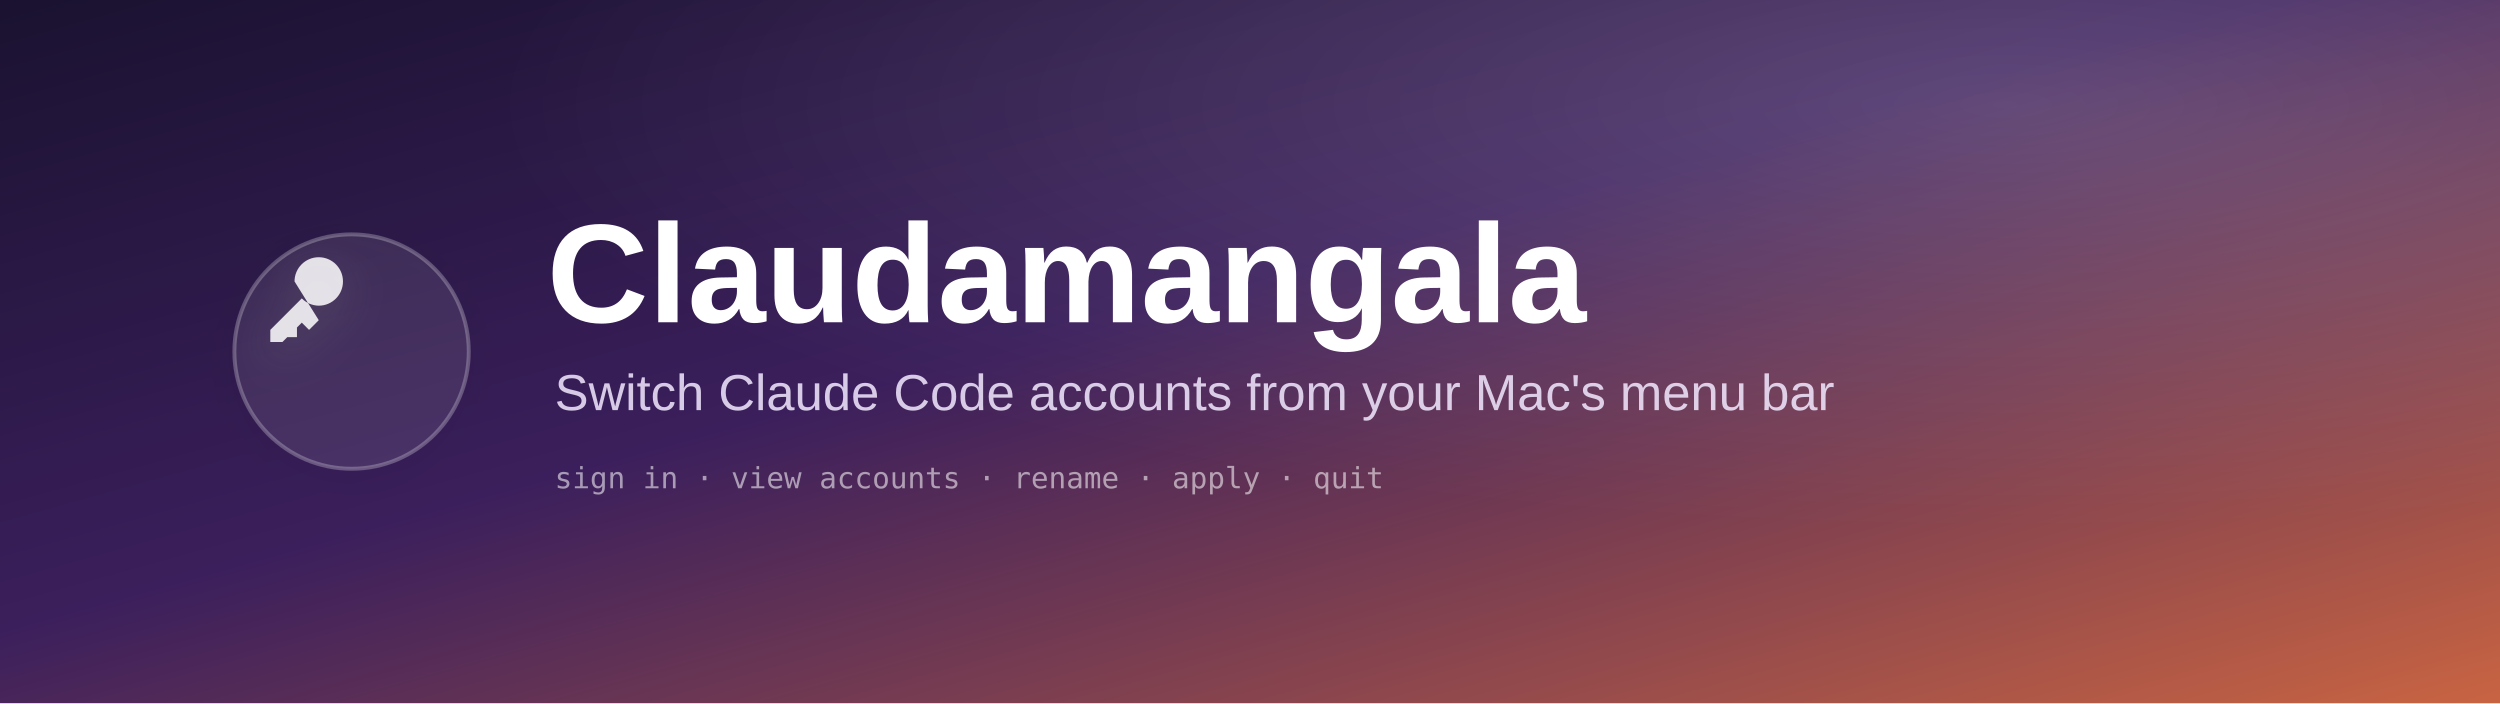
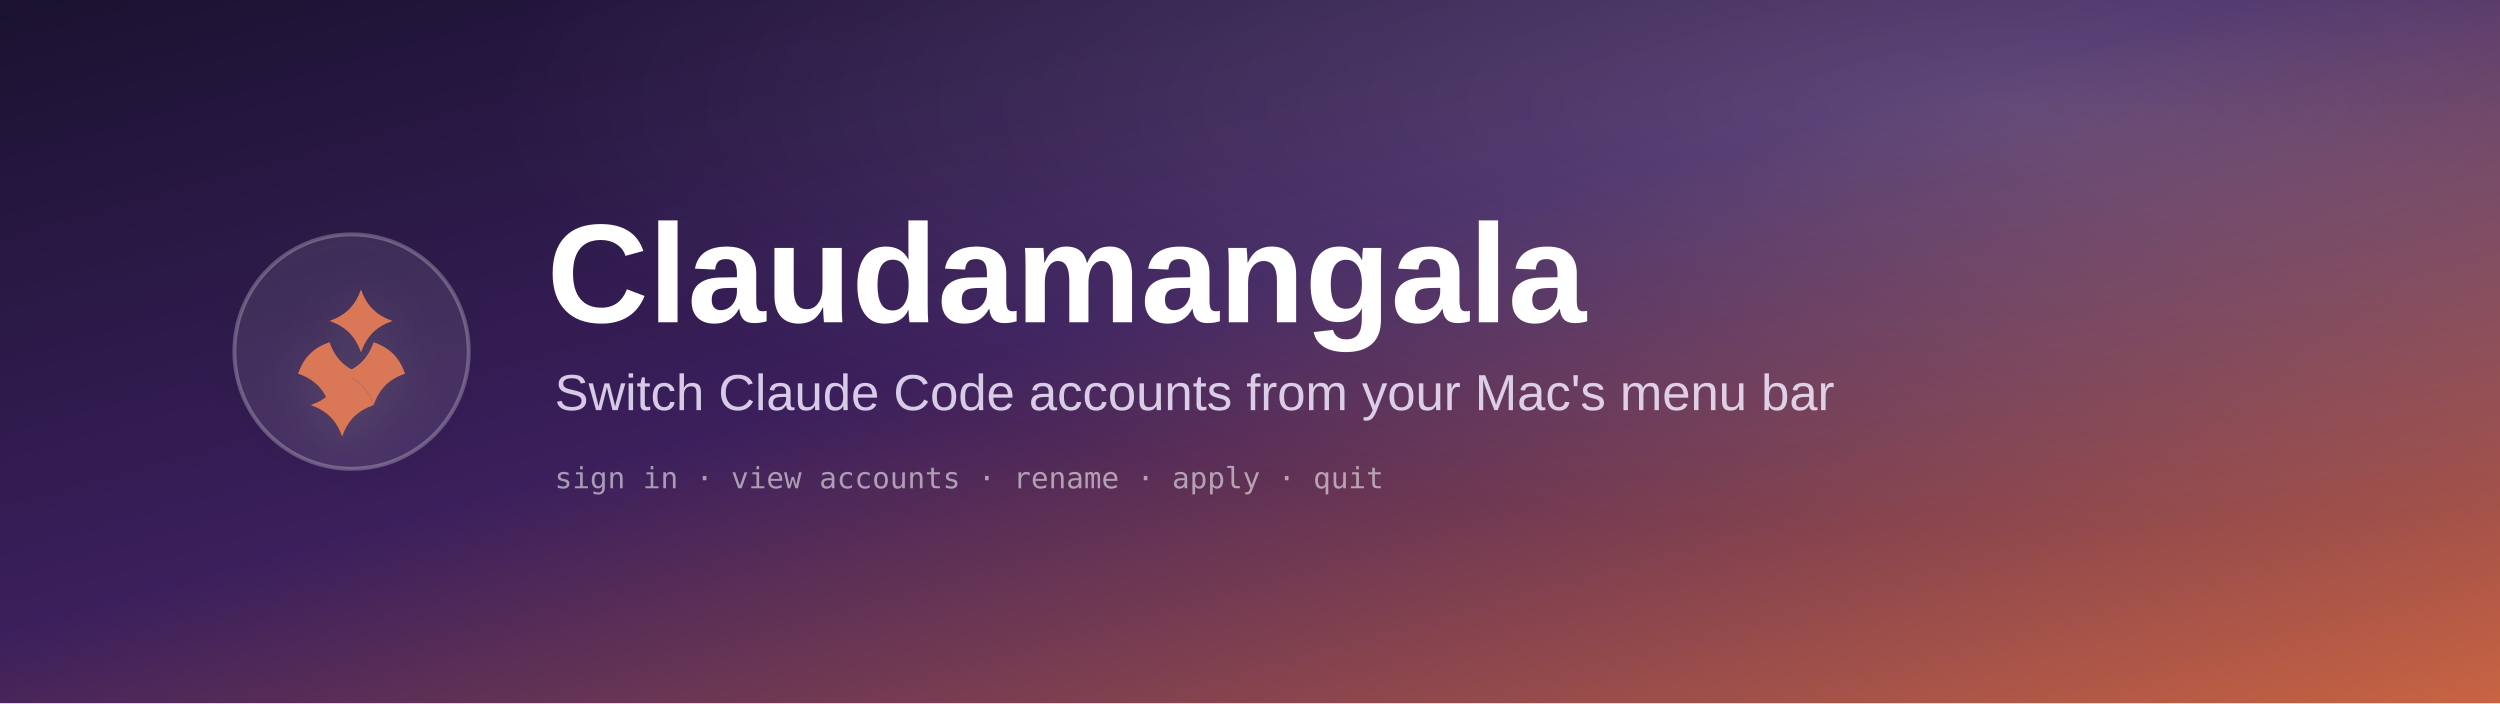
<svg xmlns="http://www.w3.org/2000/svg" width="1280" height="360" viewBox="0 0 1280 360">
  <defs>
    <linearGradient id="bg" x1="0%" y1="0%" x2="100%" y2="100%">
      <stop offset="0%" stop-color="#1a1230" />
      <stop offset="45%" stop-color="#3b1f5c" />
      <stop offset="100%" stop-color="#c96442" />
    </linearGradient>
    <radialGradient id="glow" cx="80%" cy="15%" r="60%">
      <stop offset="0%" stop-color="#ffffff" stop-opacity="0.18" />
      <stop offset="100%" stop-color="#ffffff" stop-opacity="0" />
    </radialGradient>
    <filter id="soft" x="-20%" y="-20%" width="140%" height="140%">
      <feDropShadow dx="0" dy="6" stdDeviation="10" flood-color="#000000" flood-opacity="0.35" />
    </filter>
  </defs>
  <rect width="1280" height="360" fill="url(#bg)" />
  <rect width="1280" height="360" fill="url(#glow)" />
  <g transform="translate(120,120)" filter="url(#soft)">
    <circle cx="60" cy="60" r="60" fill="#ffffff" fill-opacity="0.08" />
    <circle cx="60" cy="60" r="60" fill="none" stroke="#ffffff" stroke-opacity="0.25" stroke-width="2" />
-     <path d="M40 55 a20 20 0 1 1 20 20 a20 20 0 0 1 -14 -6 l-26 26 v10 h10 l4 -4 h8 v-8 l4 -4 l6 6 l8 -8 z" transform="translate(6,-10) scale(0.62)" fill="#ffffff" fill-opacity="0.85" />
+     <g transform="translate(60,60) scale(0.34)">
+       <path fill="#D97757" d="M14.2-93.5c-8.8 24.6-22.8 38.6-47.4 47.4 24.6 8.8 38.6 22.8 47.4 47.4 8.8-24.6 22.8-38.6 47.4-47.4-24.6-8.8-38.6-22.8-47.4-47.4Z" />
+       <path fill="#D97757" d="M-33.2-14.2c-24.6 8.8-38.6 22.8-47.4 47.4 24.6-8.8 38.6-22.8 47.4-47.4 8.8 24.6 22.8 38.6 47.4 47.4-24.6 8.8-38.6 22.8-47.4 47.4-8.8-24.6-22.8-38.6-47.4-47.4 24.6-8.8 38.6-22.8 47.4-47.4Z" />
+       <path fill="#D97757" d="M33.2-14.2c8.8 24.6 22.8 38.6 47.4 47.4-24.6 8.8-38.6 22.8-47.4 47.4-8.8-24.6-22.8-38.6-47.4-47.4 24.6-8.8 38.6-22.8 47.4-47.4 24.6 8.8 38.6 22.8 47.4 47.4-24.6-8.8-38.6-22.8-47.4-47.4Z" />
+       <path fill="#D97757" d="M-14.2 33.2c8.8 24.6 22.8 38.6 47.4 47.4-24.6 8.8-38.6 22.8-47.4 47.4-8.8-24.6-22.8-38.6-47.4-47.4 24.6-8.8 38.6-22.8 47.4-47.4 24.6 8.8 38.6 22.8 47.4 47.4-24.6-8.8-38.6-22.8-47.4-47.4Z" />
+     </g>
  </g>
  <text x="280" y="165" font-family="'SF Pro Display','Helvetica Neue',Arial,sans-serif" font-size="72" font-weight="700" fill="#ffffff">Claudamangala</text>
  <text x="284" y="210" font-family="'SF Pro Display','Helvetica Neue',Arial,sans-serif" font-size="26" font-weight="400" fill="#f2e9ff" fill-opacity="0.85">Switch Claude Code accounts from your Mac's menu bar</text>
  <g transform="translate(284,250)" font-family="'SF Mono',Menlo,monospace" font-size="15" fill="#ffffff" fill-opacity="0.55">
    <text x="0" y="0">sign in · view accounts · rename · apply · quit</text>
  </g>
</svg>
